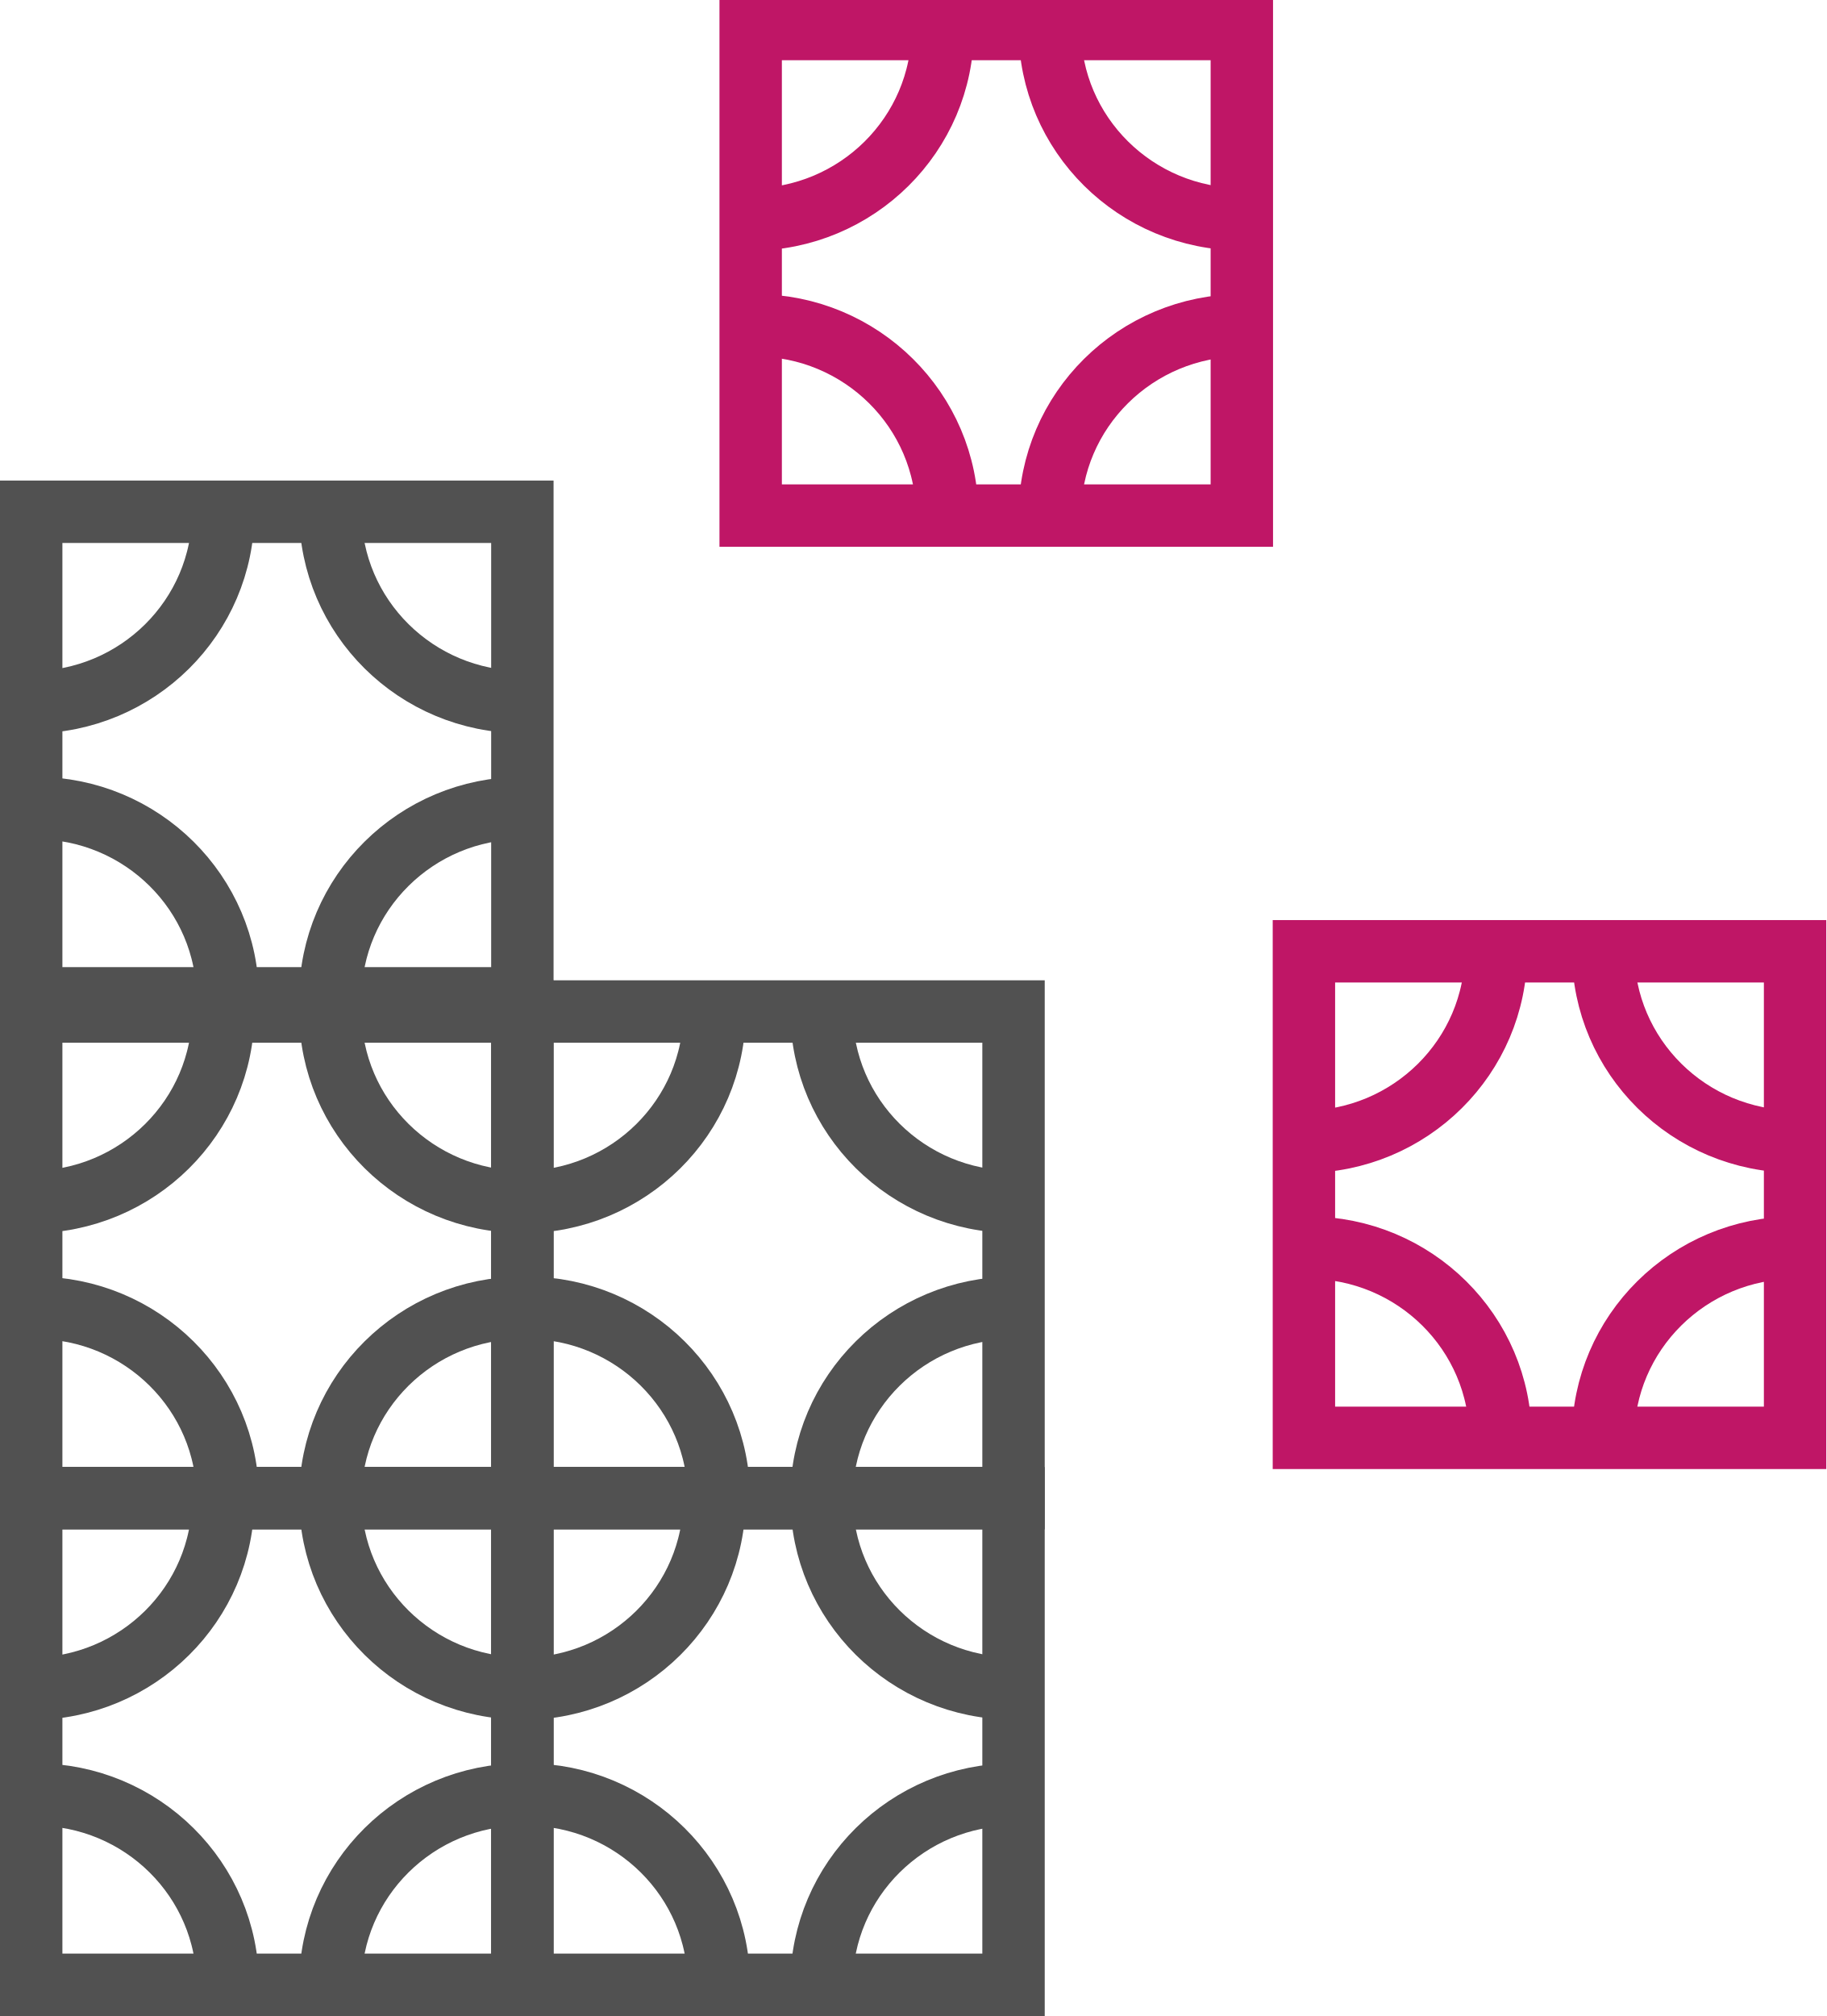
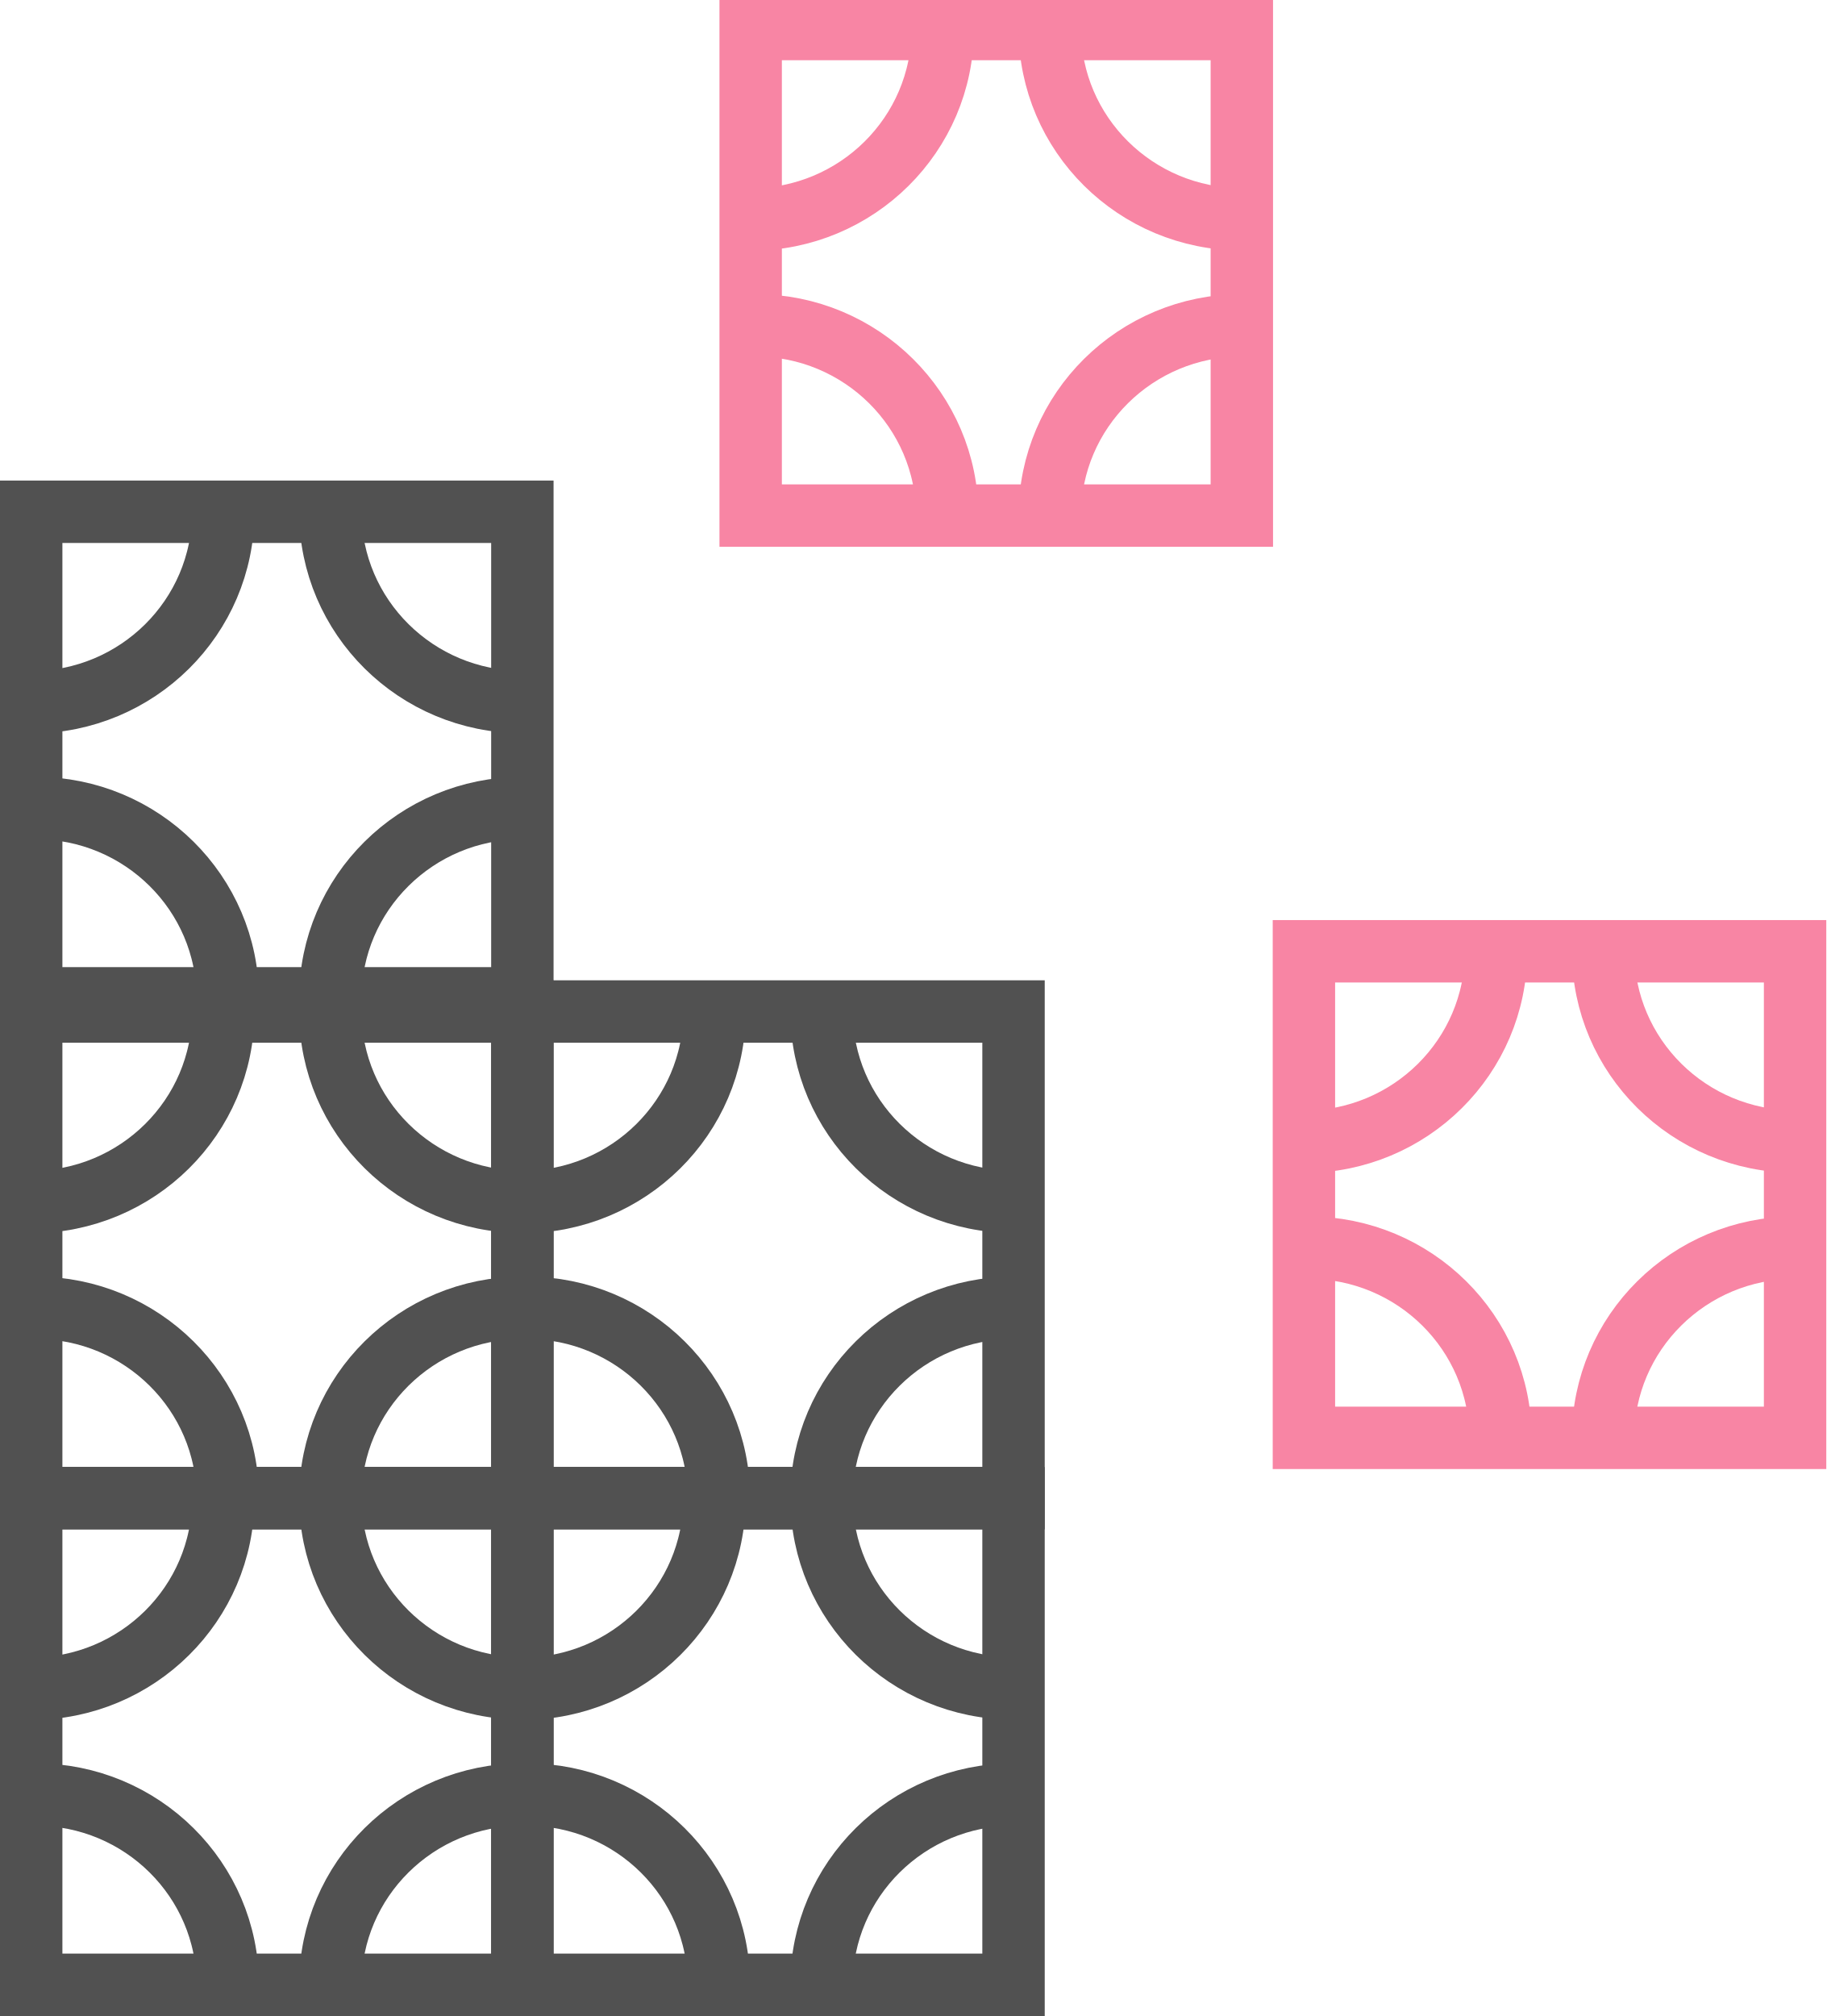
<svg xmlns="http://www.w3.org/2000/svg" version="1.1" x="0px" y="0px" viewBox="0 0 234.21 258.42" style="enable-background:new 0 0 234.21 258.42;" xml:space="preserve">
  <style type="text/css">
	.st0{display:none;}
	.st1{fill:none;stroke:#515151;stroke-width:8;stroke-miterlimit:10;}
- 	.st2{fill:#BF1666;stroke:#515151;stroke-width:8;stroke-linejoin:bevel;stroke-miterlimit:10;}
- 	.st3{fill:none;stroke:#BF1666;stroke-width:8;stroke-miterlimit:10;}
+ 	.st2{fill:#F885A4;stroke:#515151;stroke-width:8;stroke-linejoin:bevel;stroke-miterlimit:10;}
+ 	.st3{fill:none;stroke:#F885A4;stroke-width:8;stroke-miterlimit:10;}
	.st4{fill:none;stroke:#6F6F6F;stroke-width:8;stroke-miterlimit:10;}
- 	.st5{fill:#BF1666;}
+ 	.st5{fill:#F885A4;}
	.st6{fill:#333333;}
	.st7{fill:none;}
- 	.st8{fill:none;stroke:#BF1666;stroke-width:5;stroke-linecap:round;stroke-miterlimit:10;}
+ 	.st8{fill:none;stroke:#F885A4;stroke-width:5;stroke-linecap:round;stroke-miterlimit:10;}
	.st9{fill:#515151;}
	.st10{fill:none;stroke:#515151;stroke-width:3;stroke-miterlimit:10;}
- 	.st11{fill:#BF1666;stroke:#515151;stroke-width:8;stroke-linecap:round;stroke-linejoin:round;stroke-miterlimit:10;}
- 	.st12{fill:#BF1666;stroke:#515151;stroke-width:8;stroke-linecap:round;stroke-miterlimit:10;}
+ 	.st11{fill:#F885A4;stroke:#515151;stroke-width:8;stroke-linecap:round;stroke-linejoin:round;stroke-miterlimit:10;}
+ 	.st12{fill:#F885A4;stroke:#515151;stroke-width:8;stroke-linecap:round;stroke-miterlimit:10;}
	.st13{fill:none;stroke:#515151;stroke-width:8;stroke-linecap:round;stroke-linejoin:bevel;stroke-miterlimit:10;}
	.st14{fill:none;stroke:#515151;stroke-width:8;stroke-linecap:round;stroke-miterlimit:10;}
	.st15{fill:none;stroke:#515151;stroke-width:5;stroke-miterlimit:10;}
	.st16{fill:none;stroke:#515151;stroke-width:4;stroke-miterlimit:10;}
	.st17{fill:#515151;stroke:#515151;stroke-width:2;stroke-miterlimit:10;}
	.st18{fill:none;stroke:#515151;stroke-miterlimit:10;}
	.st19{fill:#636363;}
</style>
  <g id="Camada_1" class="st0">
</g>
  <g id="Camada_2">
    <rect x="-293.28" y="-342.24" class="st0" width="868.32" height="630.72" />
    <g>
      <g>
        <rect x="4" y="192.05" class="st1" width="62.97" height="62.37" />
        <path class="st1" d="M28.62,192.08c0,13.47-11.02,24.39-24.62,24.39" />
        <path class="st1" d="M66.97,216.43c-13.6,0-24.62-10.92-24.62-24.39" />
        <path class="st1" d="M42.35,254.42c0-13.47,11.02-24.39,24.62-24.39" />
        <path class="st1" d="M4.58,230.03c13.6,0,24.62,10.92,24.62,24.39" />
      </g>
      <g>
        <rect x="66.97" y="192.05" class="st1" width="62.97" height="62.37" />
        <path class="st1" d="M91.6,192.08c0,13.47-11.02,24.39-24.62,24.39" />
        <path class="st1" d="M129.95,216.43c-13.6,0-24.62-10.92-24.62-24.39" />
        <path class="st1" d="M105.32,254.42c0-13.47,11.02-24.39,24.62-24.39" />
        <path class="st1" d="M67.55,230.03c13.6,0,24.62,10.92,24.62,24.39" />
      </g>
      <g>
        <rect x="4" y="129.66" class="st1" width="62.97" height="62.37" />
        <path class="st1" d="M28.62,129.69c0,13.47-11.02,24.39-24.62,24.39" />
        <path class="st1" d="M66.97,154.05c-13.6,0-24.62-10.92-24.62-24.39" />
        <path class="st1" d="M42.35,192.03c0-13.47,11.02-24.39,24.62-24.39" />
        <path class="st1" d="M4.58,167.64c13.6,0,24.62,10.92,24.62,24.39" />
      </g>
      <g>
        <rect x="4" y="65.6" class="st1" width="62.97" height="62.37" />
        <path class="st1" d="M28.62,65.63C28.62,79.1,17.6,90.02,4,90.02" />
        <path class="st1" d="M66.97,89.99c-13.6,0-24.62-10.92-24.62-24.39" />
        <path class="st1" d="M42.35,127.97c0-13.47,11.02-24.39,24.62-24.39" />
        <path class="st1" d="M4.58,103.58c13.6,0,24.62,10.92,24.62,24.39" />
      </g>
      <g>
        <rect x="96.24" y="3.72" class="st3" width="62.97" height="62.37" />
        <path class="st3" d="M120.86,3.75c0,13.47-11.02,24.39-24.62,24.39" />
        <path class="st3" d="M159.21,28.11c-13.6,0-24.62-10.92-24.62-24.39" />
        <path class="st3" d="M134.59,66.09c0-13.47,11.02-24.39,24.62-24.39" />
        <path class="st3" d="M96.82,41.7c13.6,0,24.62,10.92,24.62,24.39" />
      </g>
      <g>
        <rect x="167.17" y="121.94" class="st3" width="62.97" height="62.37" />
        <path class="st3" d="M191.8,121.97c0,13.47-11.02,24.39-24.62,24.39" />
        <path class="st3" d="M230.15,146.33c-13.6,0-24.62-10.92-24.62-24.39" />
        <path class="st3" d="M205.52,184.32c0-13.47,11.02-24.39,24.62-24.39" />
        <path class="st3" d="M167.75,159.93c13.6,0,24.62,10.92,24.62,24.39" />
      </g>
      <g>
        <rect x="66.97" y="129.66" class="st1" width="62.97" height="62.37" />
        <path class="st1" d="M91.6,129.69c0,13.47-11.02,24.39-24.62,24.39" />
        <path class="st1" d="M129.95,154.05c-13.6,0-24.62-10.92-24.62-24.39" />
        <path class="st1" d="M105.32,192.03c0-13.47,11.02-24.39,24.62-24.39" />
        <path class="st1" d="M67.55,167.64c13.6,0,24.62,10.92,24.62,24.39" />
      </g>
    </g>
  </g>
</svg>
